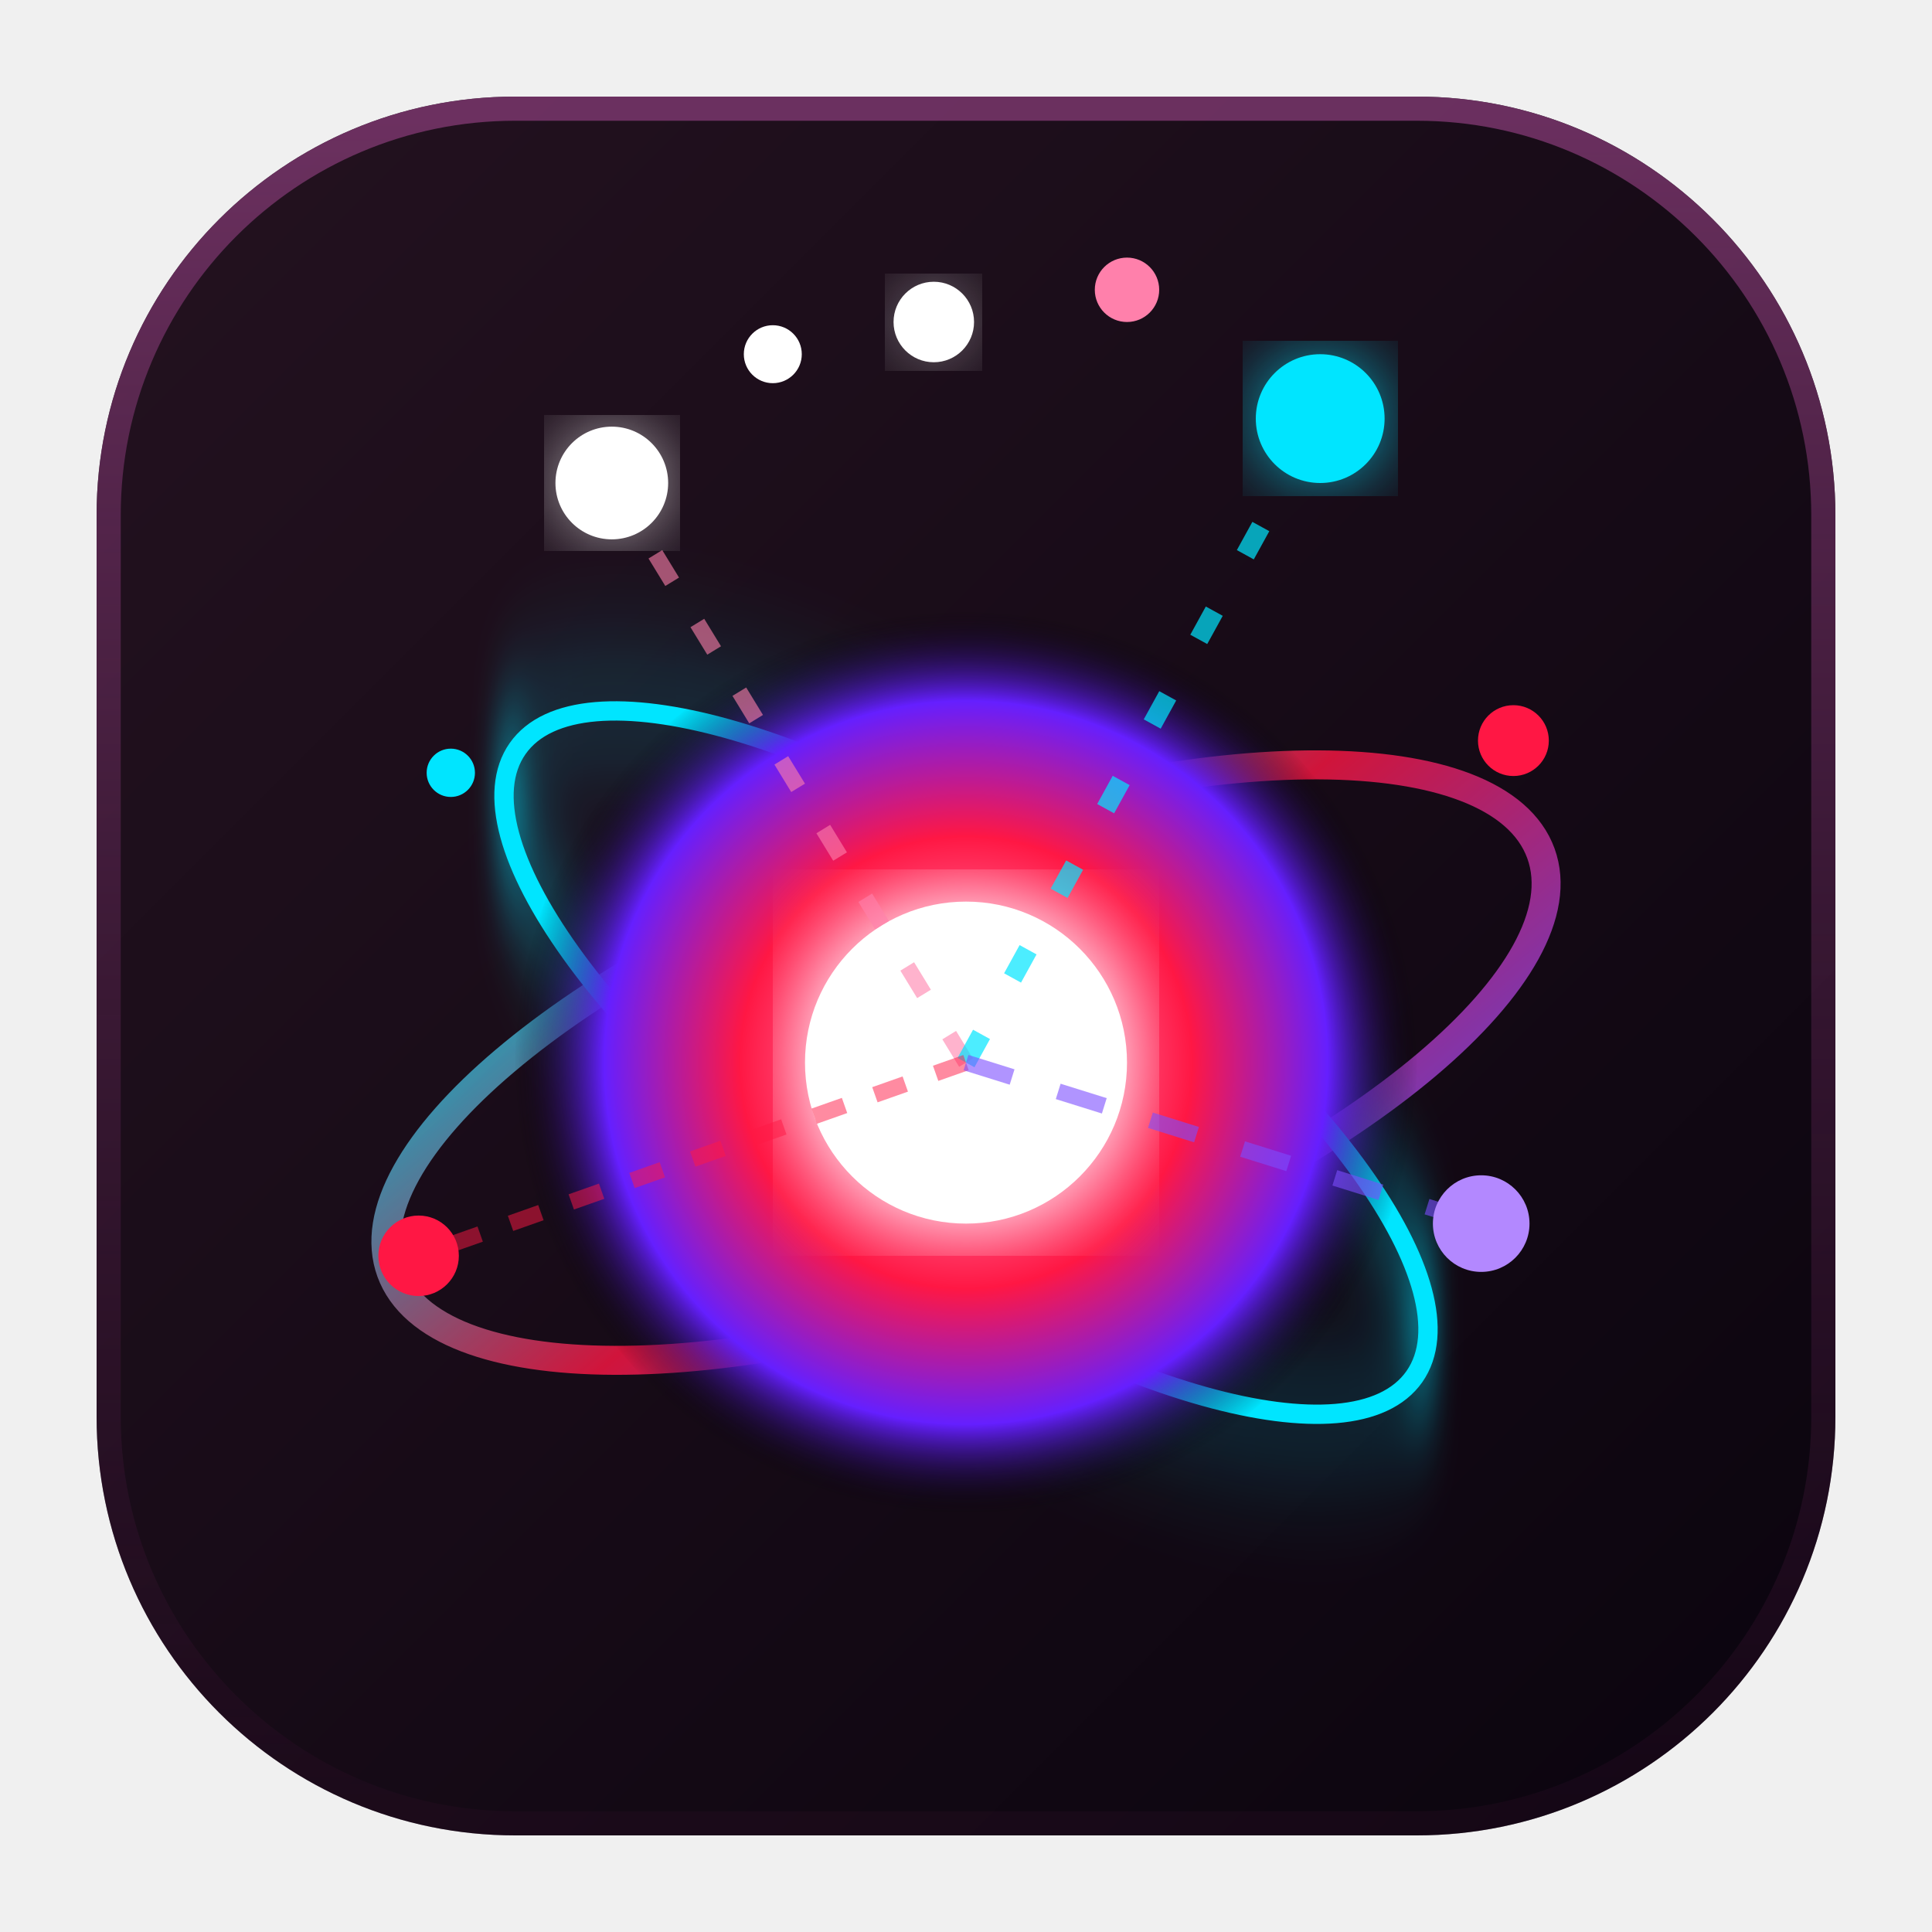
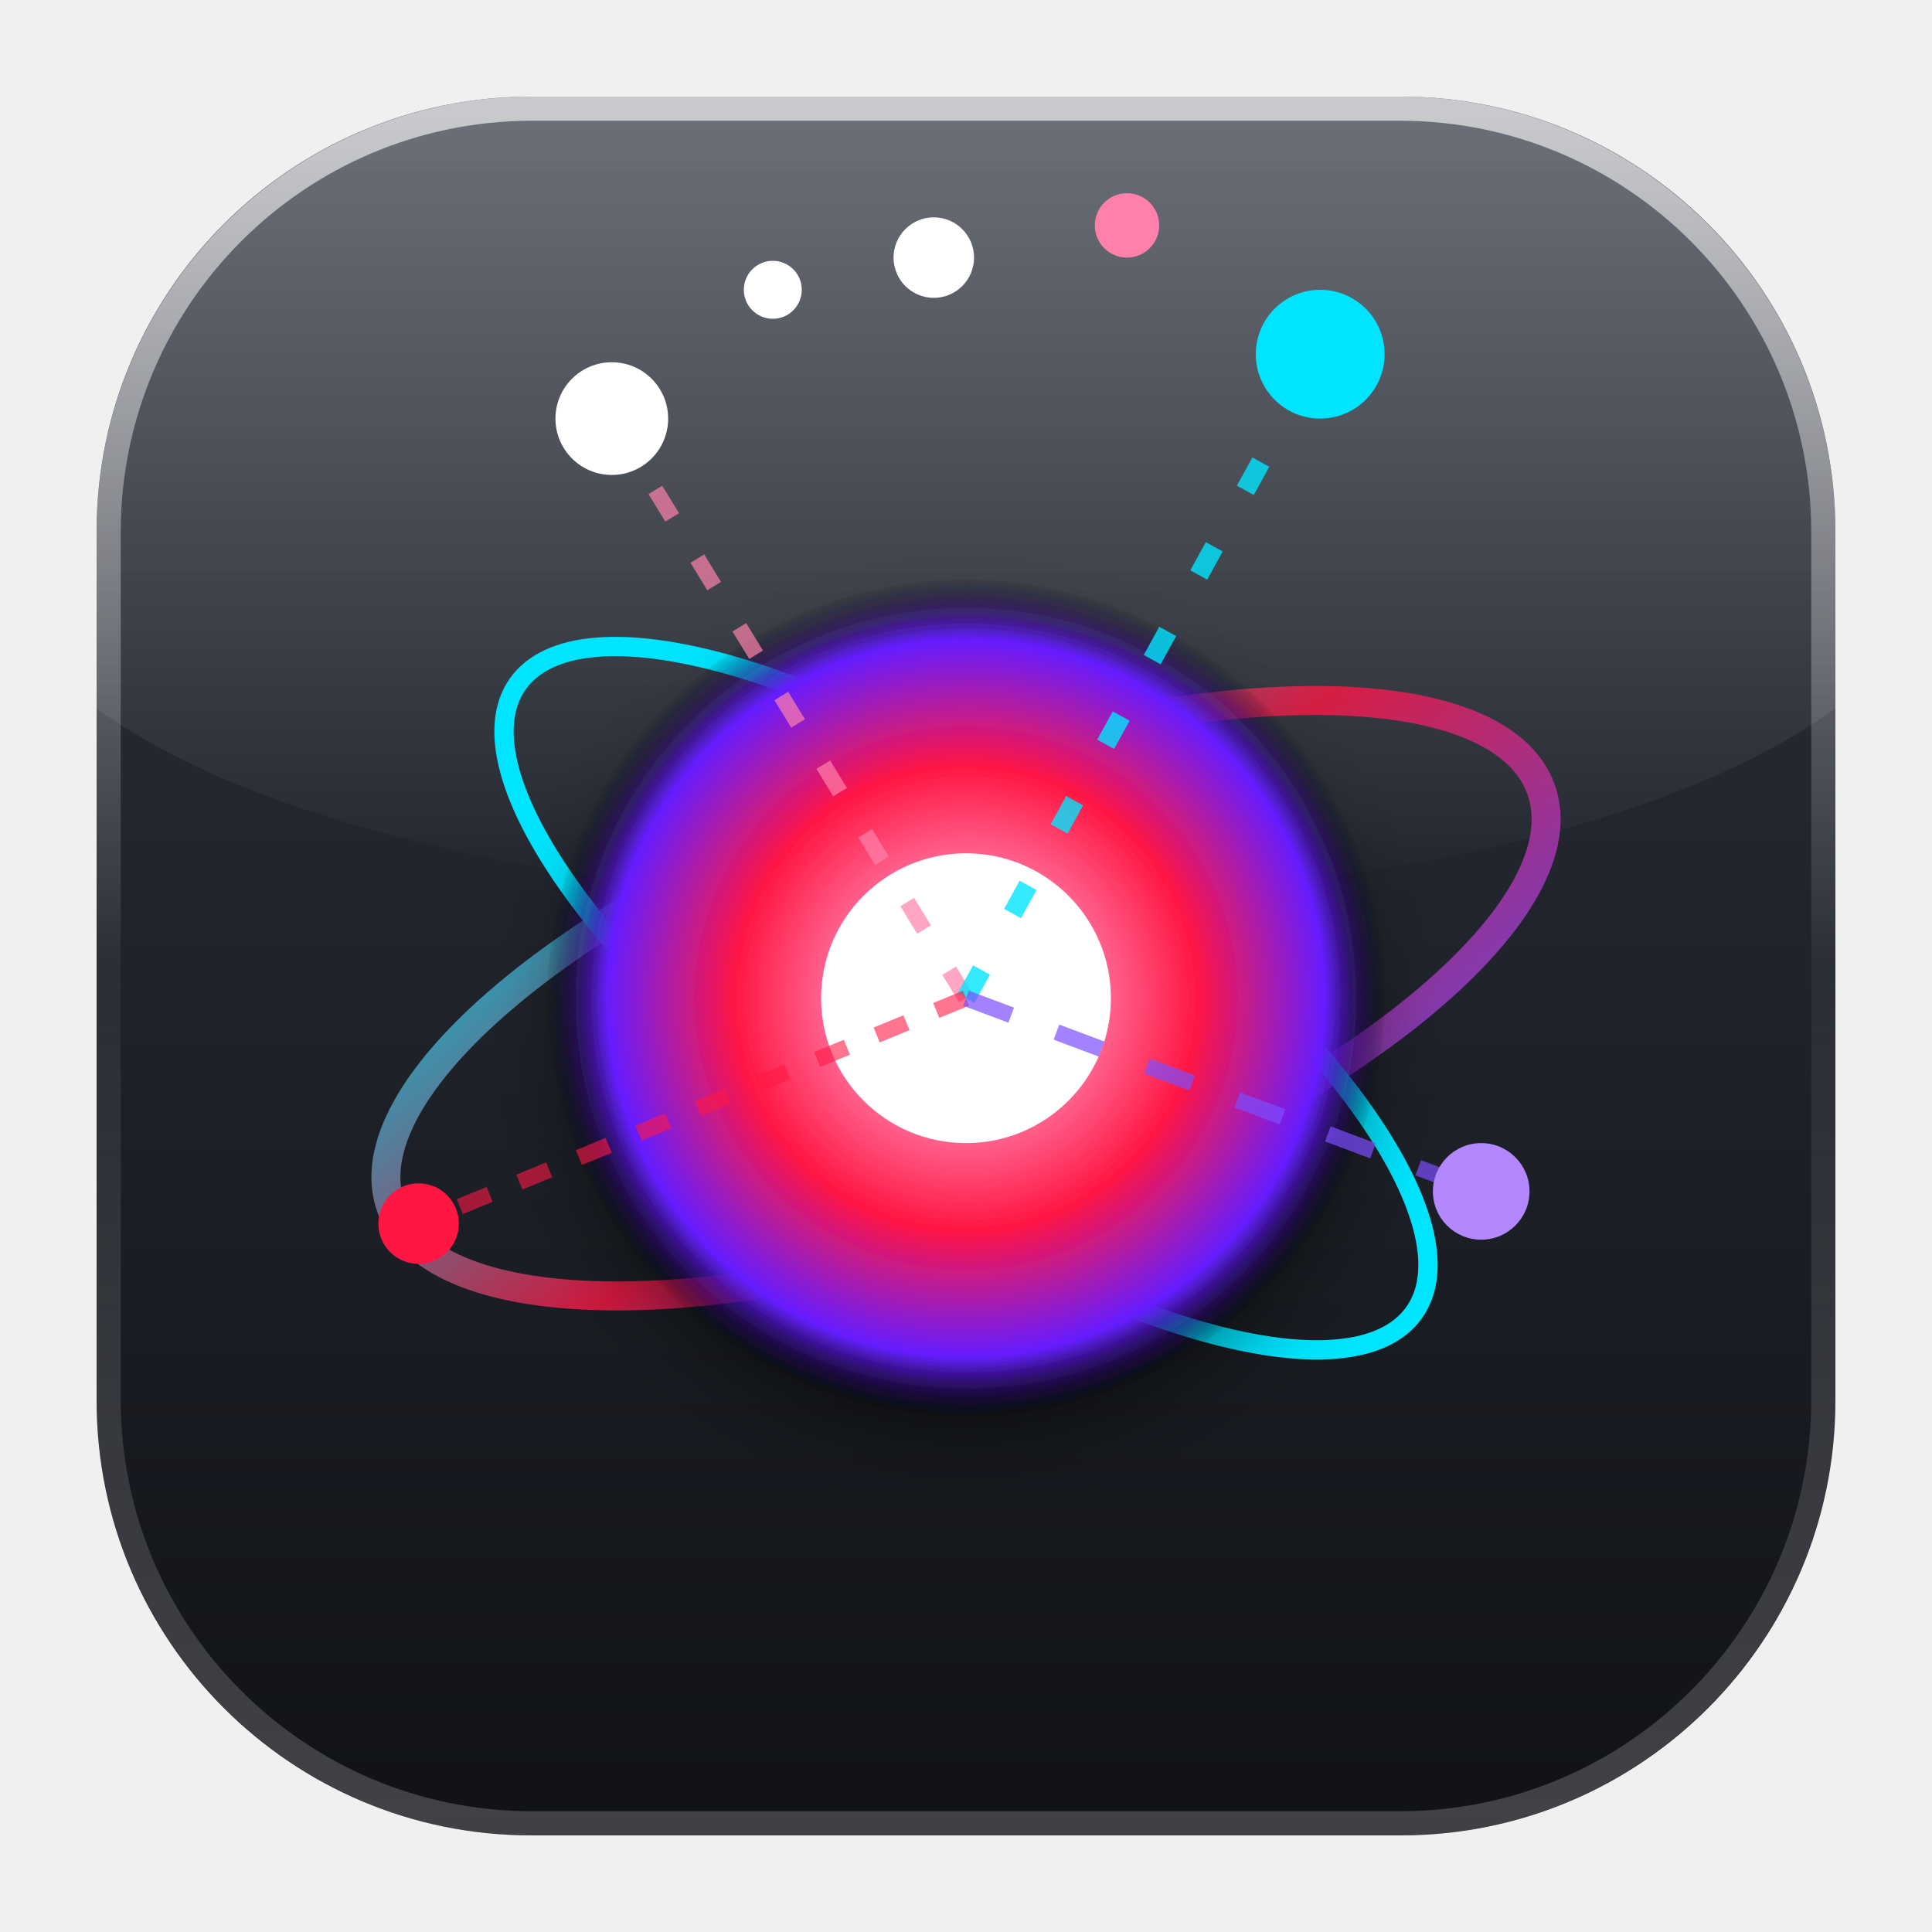
<svg xmlns="http://www.w3.org/2000/svg" viewBox="0 0 120 120" width="120" height="120" data-name="vfx-particles">
  <defs>
-     <linearGradient id="vfxPlate" x1="0" y1="0" x2="1" y2="1">
-       <stop offset="0%" stop-color="#241220" />
-       <stop offset="100%" stop-color="#0a040e" />
+     <linearGradient id="ptb" x1="0" y1="0" x2="0" y2="1">
+       <stop offset="0" stop-color="#2f3440" />
+       <stop offset="1" stop-color="#101216" />
    </linearGradient>
-     <linearGradient id="vfxRim" x1="0" y1="0" x2="0" y2="1">
-       <stop offset="0%" stop-color="#7e3870" stop-opacity="0.8" />
-       <stop offset="100%" stop-color="#2a0c25" stop-opacity="0.3" />
+     <linearGradient id="ptg" x1="0" y1="0" x2="0" y2="1">
+       <stop offset="0" stop-color="#ffffff" stop-opacity=".30" />
+       <stop offset="1" stop-color="#ffffff" stop-opacity="0" />
    </linearGradient>
-     <radialGradient id="plasmaCore" cx="50%" cy="50%" r="50%">
-       <stop offset="0%" stop-color="#ffffff" />
-       <stop offset="20%" stop-color="#ff80ab" />
-       <stop offset="50%" stop-color="#ff1744" />
-       <stop offset="80%" stop-color="#651fff" />
-       <stop offset="100%" stop-color="#000000" stop-opacity="0" />
-     </radialGradient>
-     <linearGradient id="ringGrad" x1="0" y1="0" x2="1" y2="1">
-       <stop offset="0%" stop-color="#00e5ff" />
-       <stop offset="50%" stop-color="#ff1744" />
-       <stop offset="100%" stop-color="#7c4dff" />
+     <linearGradient id="pte" x1="0" y1="0" x2="0" y2="1">
+       <stop offset="0" stop-color="#ffffff" stop-opacity=".62" />
+       <stop offset=".5" stop-color="#ffffff" stop-opacity=".05" />
+       <stop offset="1" stop-color="#ffffff" stop-opacity=".20" />
    </linearGradient>
-     <filter id="vfxGlow">
-       <feGaussianBlur stdDeviation="3" result="blur" />
-       <feComposite in="SourceGraphic" in2="blur" operator="over" />
+     <clipPath id="ptc">
+       <rect x="6" y="6" width="108" height="108" rx="27" />
+     </clipPath>
+     <filter id="ptd" x="-50%" y="-50%" width="200%" height="200%">
+       <feDropShadow dx="0" dy="2.5" stdDeviation="2.6" flood-color="#000" flood-opacity=".55" />
    </filter>
  </defs>
-   <rect x="6" y="6" width="108" height="108" rx="26" fill="url(#vfxPlate)" />
-   <rect x="6.75" y="6.75" width="106.5" height="106.5" rx="25.25" fill="none" stroke="url(#vfxRim)" stroke-width="1.5" />
-   <ellipse cx="60" cy="66" rx="38" ry="14" fill="none" stroke="url(#ringGrad)" stroke-width="1.8" transform="rotate(-20 60 66)" opacity="0.8" />
-   <ellipse cx="60" cy="66" rx="34" ry="12" fill="none" stroke="#00e5ff" stroke-width="1.2" transform="rotate(35 60 66)" filter="url(#vfxGlow)" />
-   <circle cx="60" cy="66" r="28" fill="url(#plasmaCore)" />
-   <circle cx="60" cy="66" r="10" fill="#ffffff" filter="url(#vfxGlow)" />
-   <line x1="60" y1="66" x2="38" y2="30" stroke="#ff80ab" stroke-width="1" stroke-dasharray="2 3" opacity="0.6" />
-   <circle cx="38" cy="30" r="3.5" fill="#ffffff" filter="url(#vfxGlow)" />
-   <line x1="60" y1="66" x2="82" y2="26" stroke="#00e5ff" stroke-width="1.2" stroke-dasharray="2 4" opacity="0.7" />
-   <circle cx="82" cy="26" r="4" fill="#00e5ff" filter="url(#vfxGlow)" />
-   <line x1="60" y1="66" x2="26" y2="78" stroke="#ff1744" stroke-width="1" stroke-dasharray="2 2" opacity="0.5" />
-   <circle cx="26" cy="78" r="2.5" fill="#ff1744" />
-   <line x1="60" y1="66" x2="92" y2="76" stroke="#7c4dff" stroke-width="1" stroke-dasharray="3 3" opacity="0.6" />
-   <circle cx="92" cy="76" r="3" fill="#b388ff" />
-   <circle cx="48" cy="22" r="1.8" fill="#ffffff" />
-   <circle cx="70" cy="18" r="2" fill="#ff80ab" />
-   <circle cx="28" cy="48" r="1.5" fill="#00e5ff" />
-   <circle cx="94" cy="46" r="2.2" fill="#ff1744" />
-   <circle cx="58" cy="20" r="2.5" fill="#ffffff" filter="url(#vfxGlow)" />
+   <rect x="6" y="6" width="108" height="108" rx="27" fill="url(#ptb)" />
+   <g clip-path="url(#ptc)">
+     <path d="M6 6H114V44C92 60 28 60 6 44Z" fill="url(#ptg)" />
+   </g>
+   <radialGradient id="ptS" cx=".5" cy=".5" r=".5">
+     <stop offset="0" stop-color="#ffffff" />
+     <stop offset=".25" stop-color="#ff80ab" />
+     <stop offset=".55" stop-color="#ff1744" />
+     <stop offset=".85" stop-color="#651fff" />
+     <stop offset="1" stop-color="#000" stop-opacity="0" />
+   </radialGradient>
+   <linearGradient id="ptR" x1="0" y1="0" x2="1" y2="1">
+     <stop offset="0" stop-color="#00e5ff" />
+     <stop offset=".5" stop-color="#ff1744" />
+     <stop offset="1" stop-color="#7c4dff" />
+   </linearGradient>
+   <ellipse cx="60" cy="62" rx="38" ry="14" fill="none" stroke="url(#ptR)" stroke-width="1.8" transform="rotate(-20 60 62)" opacity=".8" />
+   <ellipse cx="60" cy="62" rx="34" ry="12" fill="none" stroke="#00e5ff" stroke-width="1.2" transform="rotate(35 60 62)" />
+   <g filter="url(#ptd)">
+     <circle cx="60" cy="62" r="26" fill="url(#ptS)" />
+     <circle cx="60" cy="62" r="9" fill="#ffffff" />
+   </g>
+   <line x1="60" y1="62" x2="38" y2="26" stroke="#ff80ab" stroke-width="1" stroke-dasharray="2 3" opacity=".7" />
+   <circle cx="38" cy="26" r="3.5" fill="#ffffff" />
+   <line x1="60" y1="62" x2="82" y2="22" stroke="#00e5ff" stroke-width="1.2" stroke-dasharray="2 4" opacity=".8" />
+   <circle cx="82" cy="22" r="4" fill="#00e5ff" />
+   <line x1="60" y1="62" x2="26" y2="76" stroke="#ff1744" stroke-width="1" stroke-dasharray="2 2" opacity=".6" />
+   <circle cx="26" cy="76" r="2.5" fill="#ff1744" />
+   <line x1="60" y1="62" x2="92" y2="74" stroke="#7c4dff" stroke-width="1" stroke-dasharray="3 3" opacity=".7" />
+   <circle cx="92" cy="74" r="3" fill="#b388ff" />
+   <circle cx="48" cy="18" r="1.8" fill="#ffffff" />
+   <circle cx="70" cy="14" r="2" fill="#ff80ab" />
+   <circle cx="58" cy="16" r="2.5" fill="#ffffff" />
+   <rect x="6.75" y="6.75" width="106.5" height="106.5" rx="26.3" fill="none" stroke="url(#pte)" stroke-width="1.5" />
</svg>
